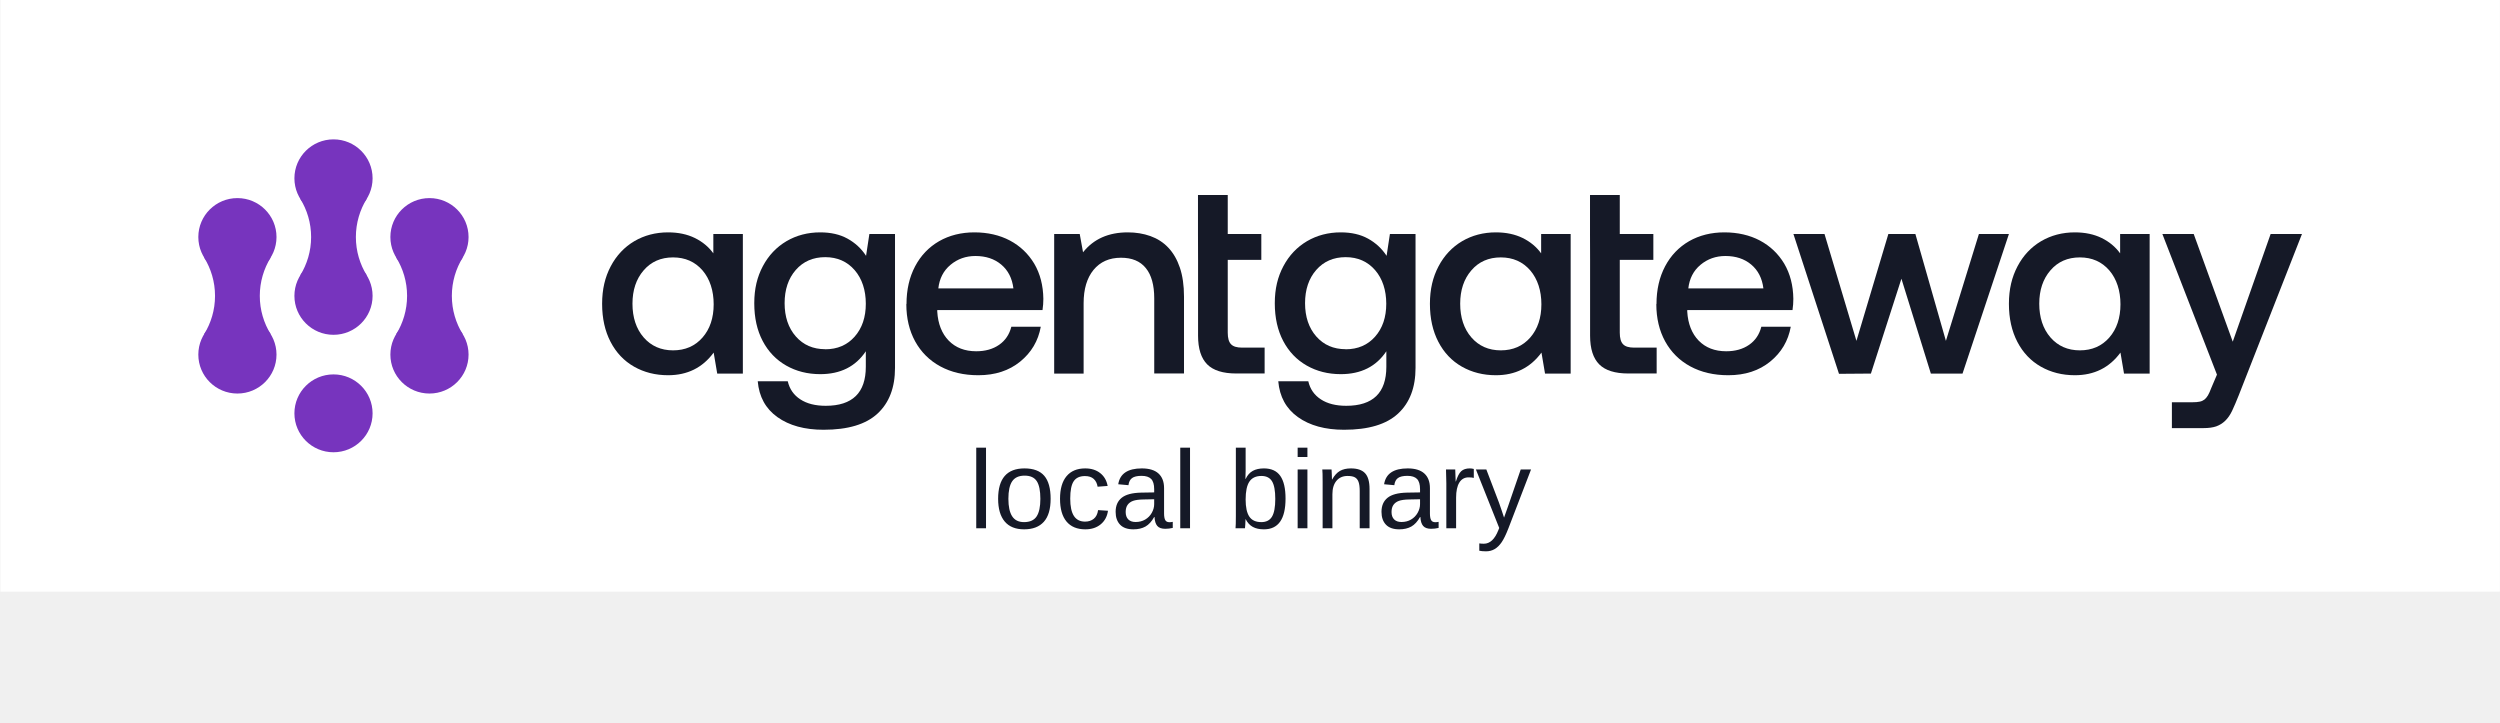
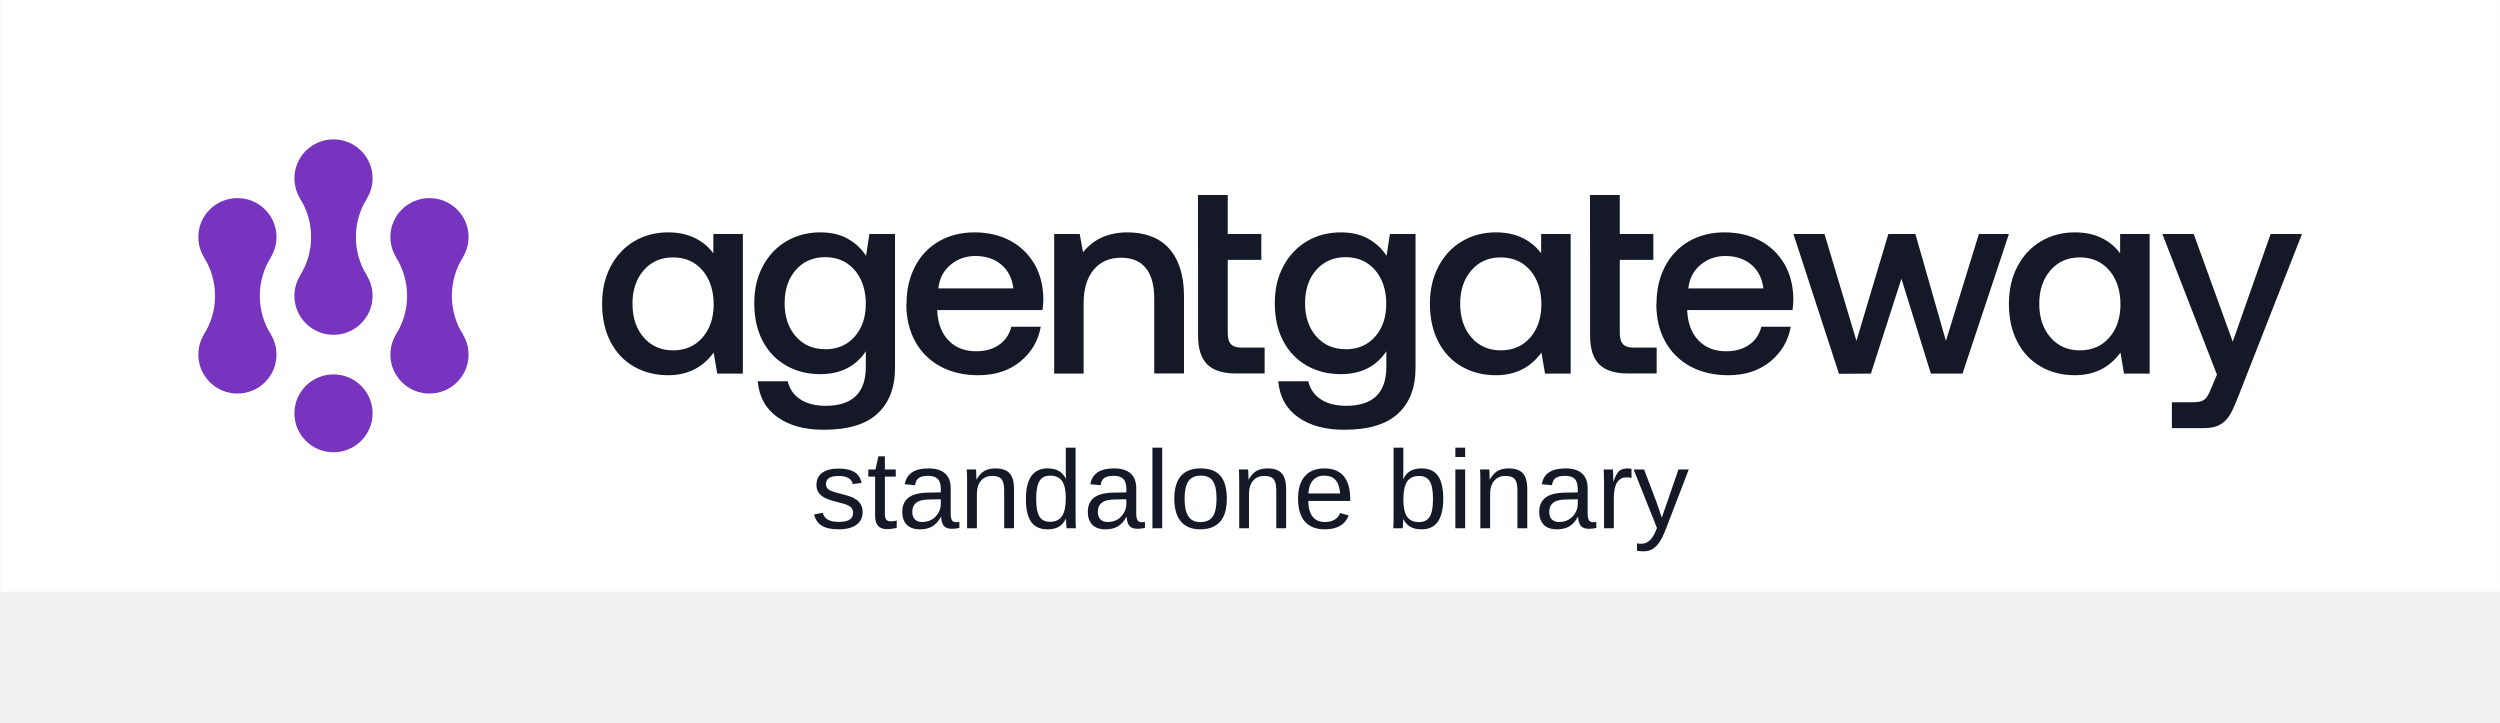
<svg xmlns="http://www.w3.org/2000/svg" width="4496" height="1300" viewBox="0 0 4496 1300" fill="none">
  <rect width="4495" height="1064" transform="translate(0.757812)" fill="white" />
  <path d="M599.762 390.683C638.586 390.683 670.059 359.333 670.059 320.66C670.059 281.988 638.586 250.638 599.762 250.638C560.938 250.638 529.465 281.988 529.465 320.66C529.465 359.333 560.938 390.683 599.762 390.683Z" fill="#7734be" />
  <path d="M599.762 602.12C638.586 602.12 670.059 570.77 670.059 532.098C670.059 493.425 638.586 462.075 599.762 462.075C560.938 462.075 529.465 493.425 529.465 532.098C529.465 570.77 560.938 602.12 599.762 602.12Z" fill="#7734be" />
  <path d="M640.011 426.282C640.011 401.051 647.276 377.384 659.647 357.237L599.757 320.466L539.867 357.237C552.238 377.384 559.503 400.855 559.503 426.282C559.503 451.709 552.238 475.181 539.867 495.327L599.757 532.099L659.647 495.327C647.276 475.181 640.011 451.709 640.011 426.282Z" fill="#7734be" />
  <path d="M772.356 496.303C811.18 496.303 842.653 464.953 842.653 426.281C842.653 387.608 811.18 356.258 772.356 356.258C733.532 356.258 702.059 387.608 702.059 426.281C702.059 464.953 733.532 496.303 772.356 496.303Z" fill="#7734be" />
  <path d="M772.356 707.741C811.18 707.741 842.653 676.39 842.653 637.718C842.653 599.045 811.18 567.695 772.356 567.695C733.532 567.695 702.059 599.045 702.059 637.718C702.059 676.39 733.532 707.741 772.356 707.741Z" fill="#7734be" />
  <path d="M812.605 532.098C812.605 506.866 819.87 483.199 832.241 463.053L772.351 426.281L712.461 463.053C724.832 483.199 732.097 506.67 732.097 532.098C732.097 557.525 724.832 580.996 712.461 601.142L772.351 637.914L832.241 601.142C819.87 580.996 812.605 557.525 812.605 532.098Z" fill="#7734be" />
  <path d="M426.961 496.303C465.785 496.303 497.258 464.953 497.258 426.281C497.258 387.608 465.785 356.258 426.961 356.258C388.137 356.258 356.664 387.608 356.664 426.281C356.664 464.953 388.137 496.303 426.961 496.303Z" fill="#7734be" />
  <path d="M426.961 707.739C465.785 707.739 497.258 676.389 497.258 637.717C497.258 599.044 465.785 567.694 426.961 567.694C388.137 567.694 356.664 599.044 356.664 637.717C356.664 676.389 388.137 707.739 426.961 707.739Z" fill="#7734be" />
  <path d="M467.21 532.096C467.21 506.865 474.476 483.198 486.846 463.052L426.956 426.28L367.066 463.052C379.437 483.198 386.702 506.669 386.702 532.096C386.702 557.524 379.437 580.995 367.066 601.141L426.956 637.913L486.846 601.141C474.476 580.995 467.21 557.524 467.21 532.096Z" fill="#7734be" />
  <path d="M599.762 813.362C638.586 813.362 670.059 782.012 670.059 743.34C670.059 704.667 638.586 673.317 599.762 673.317C560.938 673.317 529.465 704.667 529.465 743.34C529.465 782.012 560.938 813.362 599.762 813.362Z" fill="#7734be" />
  <path d="M1335.95 420.862V671.833H1289.85L1283.46 634.09C1263.53 661.283 1236.17 674.805 1201.52 674.805C1178.62 674.805 1158.25 669.604 1140.25 659.351C1122.26 649.098 1108.13 634.239 1098.02 614.774C1087.91 595.308 1082.85 572.574 1082.85 546.421C1082.85 520.269 1088.06 498.426 1098.32 478.961C1108.58 459.495 1122.71 444.488 1140.7 433.789C1158.69 423.239 1178.92 417.89 1201.52 417.89C1219.81 417.89 1235.87 421.307 1249.55 427.994C1263.23 434.681 1274.39 443.893 1282.86 455.632V420.862H1335.8H1335.95ZM1210.44 630.079C1232.3 630.079 1250 622.352 1263.38 607.047C1276.77 591.742 1283.46 571.682 1283.46 547.313C1283.46 522.944 1276.77 501.844 1263.38 486.242C1250 470.788 1232.3 462.913 1210.44 462.913C1188.58 462.913 1170.89 470.64 1157.5 486.242C1144.12 501.695 1137.43 521.755 1137.43 546.273C1137.43 570.79 1144.12 591.296 1157.5 606.75C1170.89 622.203 1188.58 630.079 1210.44 630.079Z" fill="#151927" />
  <path d="M2824.68 420.862V671.833H2778.58L2772.18 634.09C2752.25 661.283 2724.89 674.805 2690.24 674.805C2667.34 674.805 2646.97 669.604 2628.98 659.351C2610.98 649.098 2596.85 634.239 2586.74 614.774C2576.63 595.308 2571.57 572.574 2571.57 546.421C2571.57 520.269 2576.78 498.426 2587.04 478.961C2597.3 459.495 2611.43 444.488 2629.42 433.789C2647.42 423.239 2667.64 417.89 2690.24 417.89C2708.53 417.89 2724.6 421.307 2738.28 427.994C2751.96 434.681 2763.11 443.893 2771.59 455.632V420.862H2824.53H2824.68ZM2699.02 630.079C2720.88 630.079 2738.57 622.352 2751.96 607.047C2765.34 591.742 2772.03 571.682 2772.03 547.313C2772.03 522.944 2765.34 501.844 2751.96 486.242C2738.57 470.788 2720.88 462.913 2699.02 462.913C2677.16 462.913 2659.46 470.64 2646.08 486.242C2632.69 501.695 2626 521.755 2626 546.273C2626 570.79 2632.69 591.296 2646.08 606.75C2659.46 622.203 2677.16 630.079 2699.02 630.079Z" fill="#151927" />
  <path d="M3865.93 420.862V671.833H3819.83L3813.44 634.09C3793.51 661.283 3766.15 674.805 3731.5 674.805C3708.6 674.805 3688.22 669.604 3670.23 659.351C3652.24 649.098 3638.11 634.239 3628 614.774C3617.88 595.308 3612.83 572.574 3612.83 546.421C3612.83 520.269 3618.03 498.426 3628.29 478.961C3638.55 459.495 3652.68 444.488 3670.68 433.789C3688.67 423.239 3708.89 417.89 3731.5 417.89C3749.79 417.89 3765.85 421.307 3779.53 427.994C3793.21 434.681 3804.36 443.893 3812.84 455.632V420.862H3865.78H3865.93ZM3740.42 630.079C3762.28 630.079 3779.98 622.352 3793.36 607.047C3806.74 591.742 3813.44 571.682 3813.44 547.313C3813.44 522.944 3806.74 501.844 3793.36 486.242C3779.98 470.788 3762.28 462.913 3740.42 462.913C3718.56 462.913 3700.86 470.64 3687.48 486.242C3674.1 501.695 3667.4 521.755 3667.4 546.273C3667.4 570.79 3674.1 591.296 3687.48 606.75C3700.86 622.203 3718.56 630.079 3740.42 630.079Z" fill="#151927" />
  <path d="M1609.58 420.862V661.58C1609.58 696.945 1599.17 724.286 1578.2 743.751C1557.23 763.217 1524.96 772.875 1481.09 772.875C1447.04 772.875 1419.38 765.297 1398.11 750.14C1376.85 734.984 1365.1 713.438 1362.72 685.652H1416.7C1419.98 699.768 1427.56 710.615 1439.31 718.193C1451.06 725.92 1466.22 729.783 1484.96 729.783C1532.99 729.783 1557.08 706.455 1557.08 659.648V631.713C1538.79 659.202 1511.43 672.873 1475.15 672.873C1452.24 672.873 1431.87 667.672 1413.88 657.419C1395.88 647.167 1381.76 632.456 1371.64 613.288C1361.53 594.119 1356.48 571.533 1356.48 545.381C1356.48 519.229 1361.68 497.981 1371.94 478.664C1382.2 459.347 1396.33 444.488 1414.32 433.789C1432.32 423.239 1452.54 417.89 1475.15 417.89C1494.18 417.89 1510.54 421.605 1524.22 429.183C1537.9 436.761 1549.05 447.014 1557.53 460.09L1563.48 420.862H1609.58ZM1484.07 628.147C1505.93 628.147 1523.62 620.569 1537.01 605.412C1550.39 590.256 1557.08 570.493 1557.08 546.273C1557.08 522.052 1550.39 501.25 1537.01 485.796C1523.62 470.343 1505.93 462.467 1484.07 462.467C1462.21 462.467 1444.51 470.194 1431.13 485.499C1417.74 500.804 1411.05 520.864 1411.05 545.233C1411.05 569.602 1417.74 589.662 1431.13 604.967C1444.51 620.271 1462.21 627.998 1484.07 627.998V628.147Z" fill="#151927" />
  <path d="M1630.25 546.867C1630.25 521.012 1635.45 498.426 1645.71 478.961C1655.97 459.495 1670.4 444.488 1688.84 433.789C1707.28 423.239 1728.54 417.89 1752.34 417.89C1776.13 417.89 1797.84 422.793 1816.28 432.6C1834.72 442.407 1849.29 456.375 1860 474.206C1870.56 492.186 1876.06 513.286 1876.36 537.506C1876.36 544.044 1875.91 550.731 1874.87 557.566H1685.57V560.538C1686.9 582.381 1693.75 599.766 1706.09 612.545C1718.58 625.324 1735.09 631.713 1755.61 631.713C1771.97 631.713 1785.65 627.85 1796.8 620.123C1807.95 612.396 1815.24 601.549 1818.81 587.581H1871.75C1867.14 613.139 1854.8 633.942 1834.72 650.287C1814.65 666.632 1789.51 674.805 1759.47 674.805C1733.3 674.805 1710.55 669.455 1691.07 658.905C1671.59 648.355 1656.57 633.348 1645.86 614.031C1635.3 594.714 1629.95 572.425 1629.95 546.867H1630.25ZM1822.53 518.783C1820.3 500.507 1813.01 486.242 1800.67 475.841C1788.47 465.588 1773.01 460.387 1754.27 460.387C1736.87 460.387 1722 465.736 1709.36 476.286C1696.72 486.836 1689.43 501.101 1687.5 518.635H1822.38L1822.53 518.783Z" fill="#151927" />
  <path d="M1895.69 420.862H1941.79L1947.74 453.7C1966.77 429.777 1993.54 417.89 2028.19 417.89C2042.91 417.89 2056.45 420.119 2068.94 424.576C2081.28 429.034 2092.14 435.869 2101.06 445.379C2110.13 454.889 2116.97 466.925 2121.88 481.338C2126.78 495.752 2129.31 513.286 2129.31 533.494V671.684H2075.78V536.466C2075.78 512.691 2070.72 494.414 2060.61 482.081C2050.5 469.6 2035.63 463.507 2016 463.507C1995.03 463.507 1978.67 470.788 1966.63 485.35C1954.73 499.912 1948.78 519.972 1948.78 545.381V671.833H1895.84V420.862H1895.69Z" fill="#151927" />
  <path d="M2154.45 420.862V350.726H2207.98V420.862H2268.36V467.371H2207.98V598.28C2207.98 608.087 2209.91 615.071 2213.93 619.083C2217.8 623.243 2224.49 625.175 2234 625.175H2274.3V671.684H2223.3C2199.36 671.684 2181.96 666.186 2171.1 655.339C2160.1 644.343 2154.59 627.107 2154.59 603.629V467.371" fill="#151927" />
  <path d="M2859.47 420.862V350.726H2913.01V420.862H2973.38V467.371H2913.01V598.28C2913.01 608.087 2914.94 615.071 2918.96 619.083C2922.82 623.243 2929.51 625.175 2939.03 625.175H2979.33V671.684H2928.32C2904.38 671.684 2886.98 666.186 2876.13 655.339C2865.12 644.343 2859.62 627.107 2859.62 603.629V467.371" fill="#151927" />
  <path d="M2545.7 420.862V661.58C2545.7 696.945 2535.29 724.286 2514.32 743.751C2493.35 763.217 2461.08 772.875 2417.21 772.875C2383.16 772.875 2355.5 765.297 2334.23 750.14C2312.97 734.984 2301.22 713.438 2298.84 685.652H2352.82C2356.09 699.768 2363.68 710.615 2375.42 718.193C2387.17 725.92 2402.34 729.783 2421.08 729.783C2469.11 729.783 2493.2 706.455 2493.2 659.648V631.713C2474.91 659.202 2447.55 672.873 2411.26 672.873C2388.36 672.873 2367.99 667.672 2350 657.419C2332 647.167 2317.87 632.456 2307.76 613.288C2297.65 594.119 2292.59 571.533 2292.59 545.381C2292.59 519.229 2297.8 497.981 2308.06 478.664C2318.32 459.347 2332.45 444.488 2350.44 433.789C2368.44 423.239 2388.66 417.89 2411.26 417.89C2430.3 417.89 2446.66 421.605 2460.34 429.183C2474.02 436.761 2485.17 447.014 2493.65 460.09L2499.6 420.862H2545.7ZM2420.04 628.147C2441.9 628.147 2459.59 620.569 2472.98 605.412C2486.36 590.256 2493.05 570.493 2493.05 546.273C2493.05 522.052 2486.36 501.25 2472.98 485.796C2459.59 470.343 2441.9 462.467 2420.04 462.467C2398.18 462.467 2380.48 470.194 2367.1 485.499C2353.71 500.804 2347.02 520.864 2347.02 545.233C2347.02 569.602 2353.71 589.662 2367.1 604.967C2380.48 620.271 2398.18 627.998 2420.04 627.998V628.147Z" fill="#151927" />
  <path d="M2979.03 546.867C2979.03 521.012 2984.24 498.426 2994.5 478.961C3004.76 459.495 3019.18 444.488 3037.62 433.789C3056.06 423.239 3077.33 417.89 3101.12 417.89C3124.91 417.89 3146.63 422.793 3165.07 432.6C3183.51 442.407 3198.08 456.375 3208.79 474.206C3219.34 492.186 3224.85 513.286 3225.14 537.506C3225.14 544.044 3224.7 550.731 3223.66 557.566H3034.35V560.538C3035.69 582.381 3042.53 599.766 3054.87 612.545C3067.36 625.324 3083.87 631.713 3104.39 631.713C3120.75 631.713 3134.43 627.85 3145.59 620.123C3156.74 612.396 3164.03 601.549 3167.59 587.581H3220.53C3215.92 613.139 3203.58 633.942 3183.51 650.287C3163.43 666.632 3138.3 674.805 3108.26 674.805C3082.09 674.805 3059.33 669.455 3039.85 658.905C3020.37 648.355 3005.35 633.348 2994.65 614.031C2984.09 594.714 2978.73 572.425 2978.73 546.867H2979.03ZM3171.31 518.783C3169.08 500.507 3161.79 486.242 3149.45 475.841C3137.26 465.588 3121.79 460.387 3103.05 460.387C3085.66 460.387 3070.78 465.736 3058.14 476.286C3045.5 486.836 3038.22 501.101 3036.28 518.635H3171.16L3171.31 518.783Z" fill="#151927" />
  <path d="M3225.3 420.862H3281.21L3338.61 612.991L3396.01 420.862H3444.64L3499.52 612.991L3558.85 420.862H3612.83L3529.41 671.833H3472.45L3419.51 501.25L3364.64 671.833L3307.24 672.279L3225.3 420.862Z" fill="#151927" />
  <path d="M3945.19 420.862L4015.38 614.476L4083.49 420.862H4139.85L4026.09 711.061C4021.78 721.908 4017.91 730.972 4014.34 738.55C4010.77 746.129 4006.61 752.072 4001.85 756.679C3997.09 761.285 3991.74 764.554 3985.64 766.783C3979.54 768.863 3971.96 769.903 3962.89 769.903H3905.93V723.394H3943.26C3948.17 723.394 3952.33 723.097 3955.75 722.354C3959.17 721.76 3962 720.422 3964.38 718.639C3966.61 716.856 3968.84 714.33 3970.77 711.061C3972.7 707.792 3974.64 703.334 3976.72 697.836L3986.98 673.764L3888.83 420.862H3945.19Z" fill="#151927" />
-   <text x="2248" y="950" font-family="Arial, sans-serif" font-size="200" fill="#151927" text-anchor="middle" font-weight="300">local binary</text>
+   <text x="2248" y="950" font-family="Arial, sans-serif" font-size="200" fill="#151927" text-anchor="middle" font-weight="300">standalone binary</text>
</svg>
